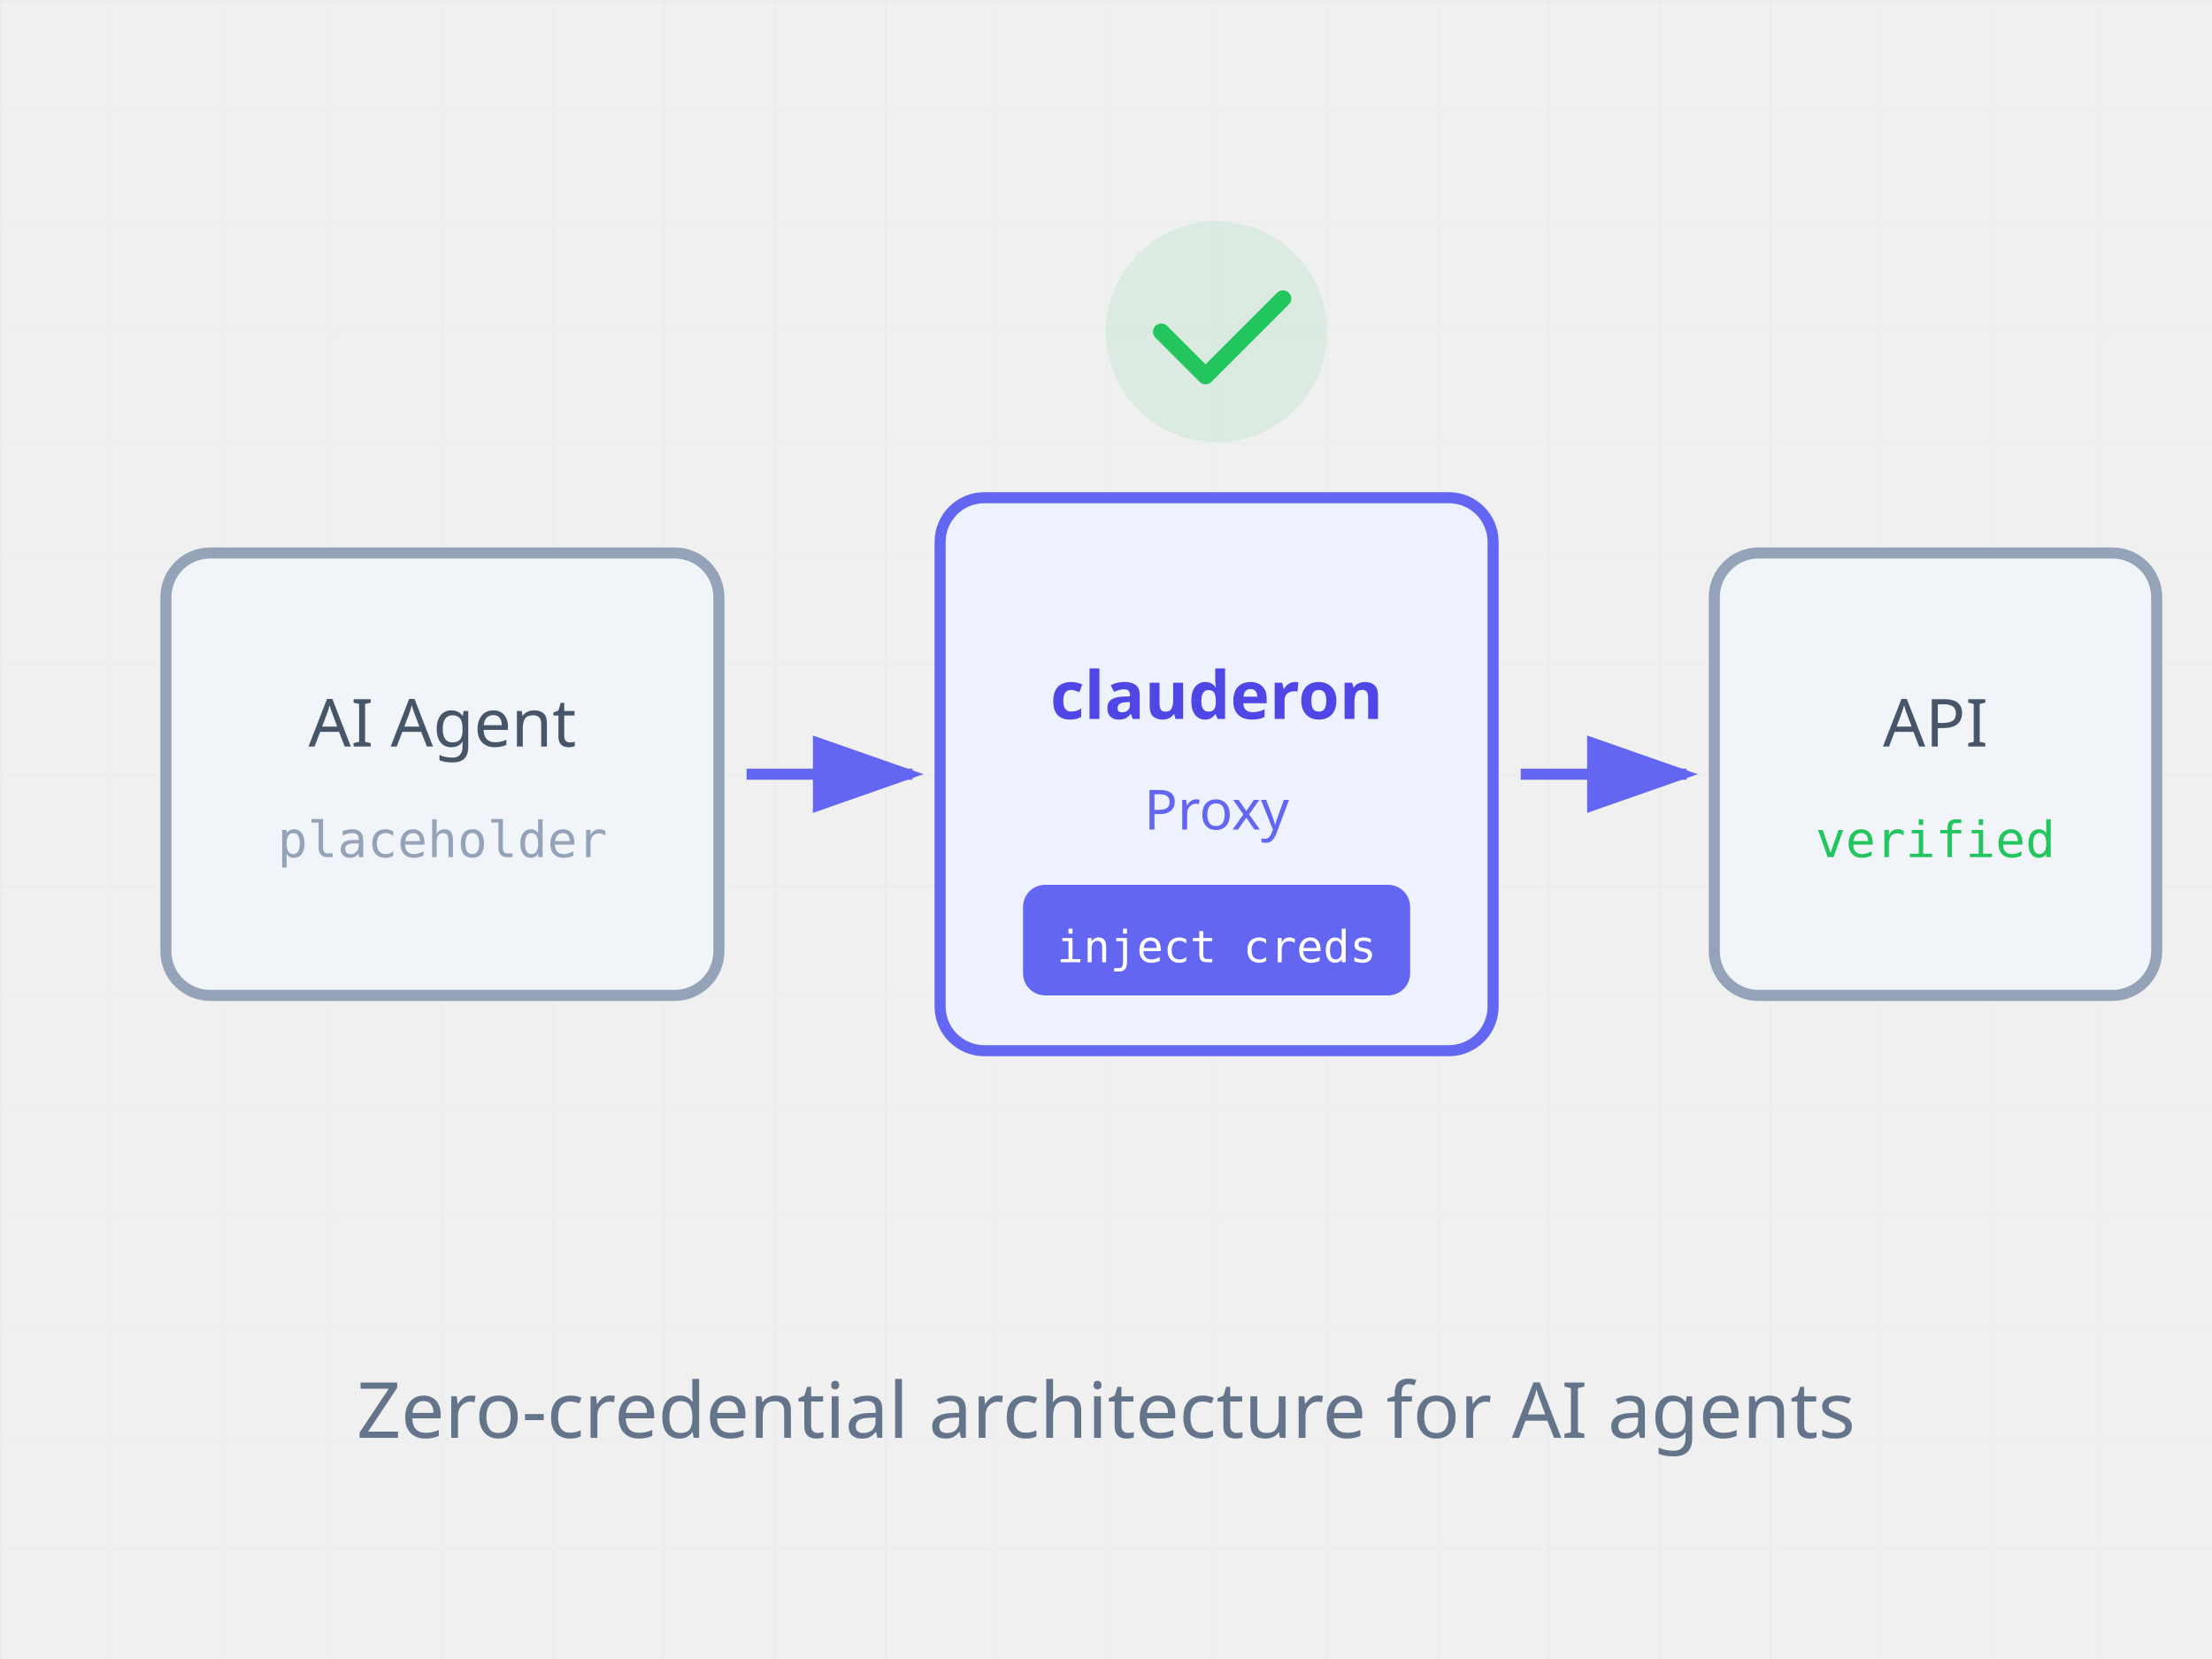
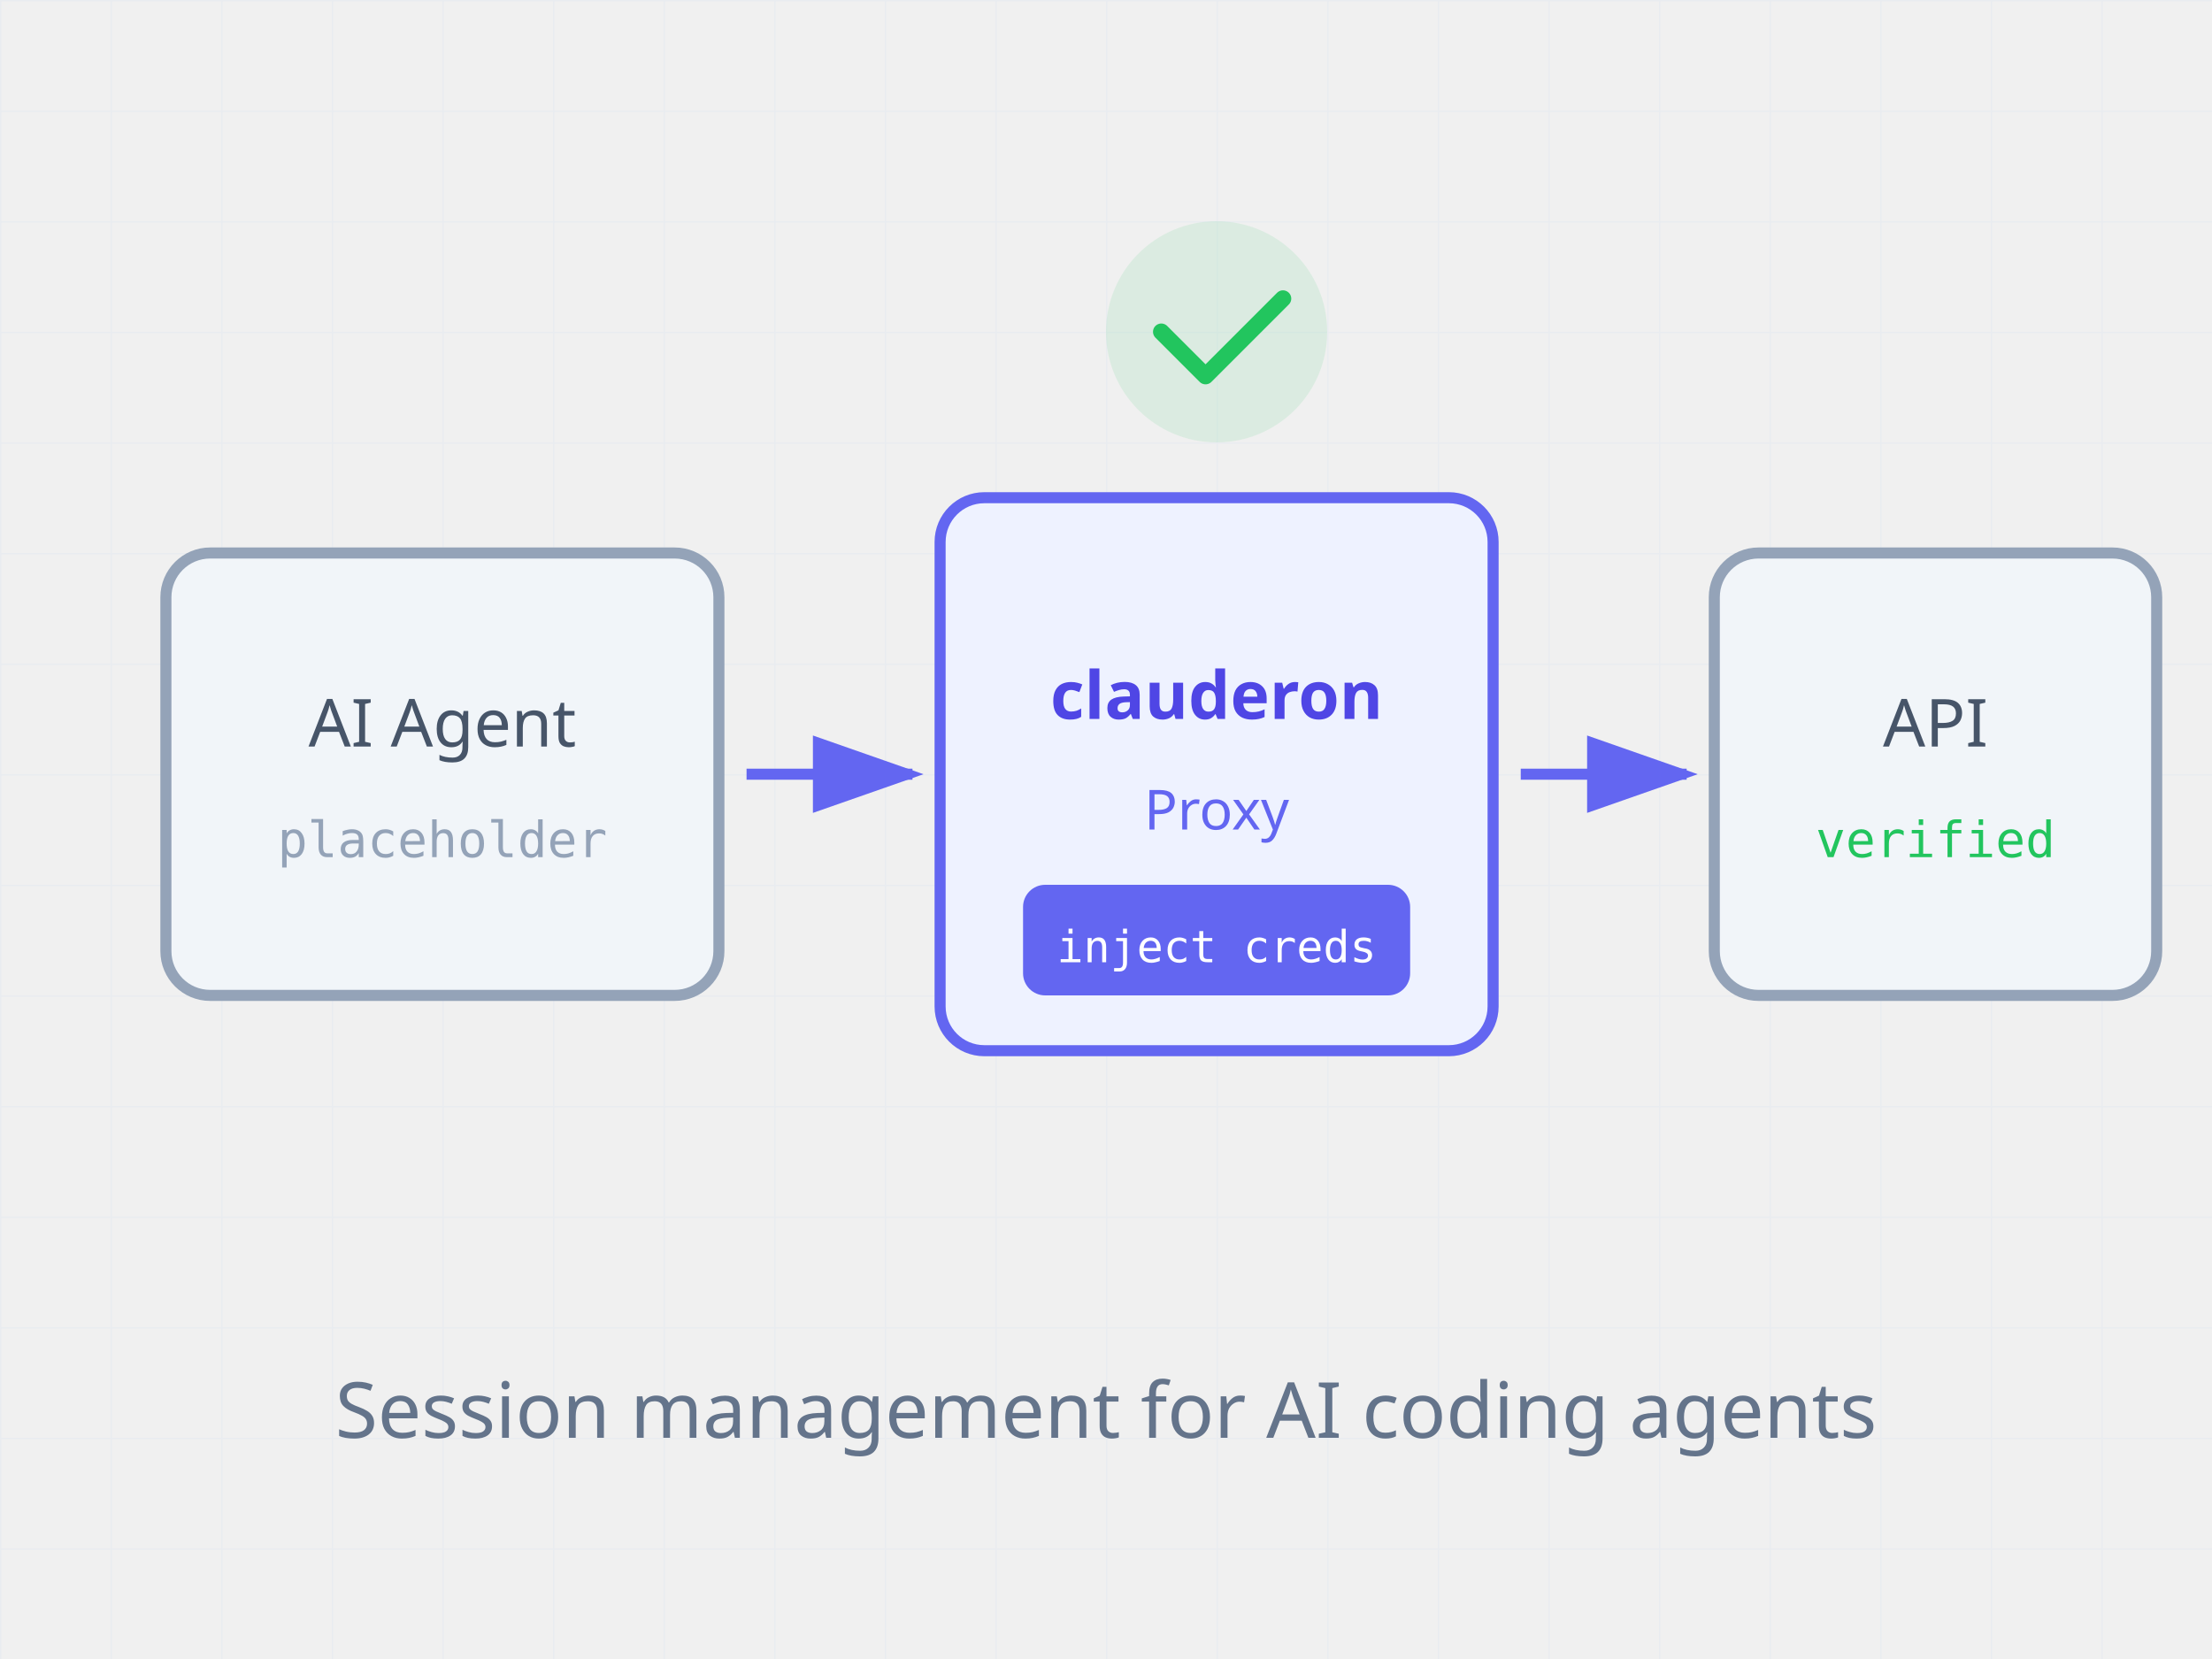
<svg xmlns="http://www.w3.org/2000/svg" viewBox="0 0 400 300" fill="none">
  <defs>
    <pattern id="grid" width="20" height="20" patternUnits="userSpaceOnUse">
      <path d="M 20 0 L 0 0 0 20" fill="none" stroke="#e2e8f0" stroke-width="0.5" />
    </pattern>
  </defs>
  <rect width="400" height="300" fill="url(#grid)" opacity="0.5" />
  <rect x="30" y="100" width="100" height="80" rx="8" fill="#f1f5f9" stroke="#94a3b8" stroke-width="2" />
  <text x="80" y="135" text-anchor="middle" font-family="system-ui" font-size="12" fill="#475569">AI Agent</text>
  <text x="80" y="155" text-anchor="middle" font-family="monospace" font-size="9" fill="#94a3b8">placeholder</text>
  <path d="M 135 140 L 165 140" stroke="#6366f1" stroke-width="2" marker-end="url(#arrow)" />
  <rect x="170" y="90" width="100" height="100" rx="8" fill="#eef2ff" stroke="#6366f1" stroke-width="2" />
  <text x="220" y="130" text-anchor="middle" font-family="system-ui" font-size="12" font-weight="600" fill="#4f46e5">clauderon</text>
  <text x="220" y="150" text-anchor="middle" font-family="system-ui" font-size="10" fill="#6366f1">Proxy</text>
  <rect x="185" y="160" width="70" height="20" rx="4" fill="#6366f1" />
  <text x="220" y="174" text-anchor="middle" font-family="monospace" font-size="8" fill="white">inject creds</text>
  <path d="M 275 140 L 305 140" stroke="#6366f1" stroke-width="2" marker-end="url(#arrow)" />
  <rect x="310" y="100" width="80" height="80" rx="8" fill="#f1f5f9" stroke="#94a3b8" stroke-width="2" />
  <text x="350" y="135" text-anchor="middle" font-family="system-ui" font-size="12" fill="#475569">API</text>
  <text x="350" y="155" text-anchor="middle" font-family="monospace" font-size="9" fill="#22c55e">verified</text>
  <defs>
    <marker id="arrow" markerWidth="10" markerHeight="7" refX="9" refY="3.5" orient="auto">
      <polygon points="0 0, 10 3.5, 0 7" fill="#6366f1" />
    </marker>
  </defs>
  <circle cx="220" cy="60" r="20" fill="#22c55e" opacity="0.1" />
  <path d="M 210 60 L 218 68 L 232 54" stroke="#22c55e" stroke-width="3" stroke-linecap="round" stroke-linejoin="round" fill="none" />
-   <text x="200" y="260" text-anchor="middle" font-family="system-ui" font-size="14" fill="#64748b">Zero-credential architecture for AI agents</text>
+   <text x="200" y="260" text-anchor="middle" font-family="system-ui" font-size="14" fill="#64748b">Session management for AI coding agents</text>
</svg>
